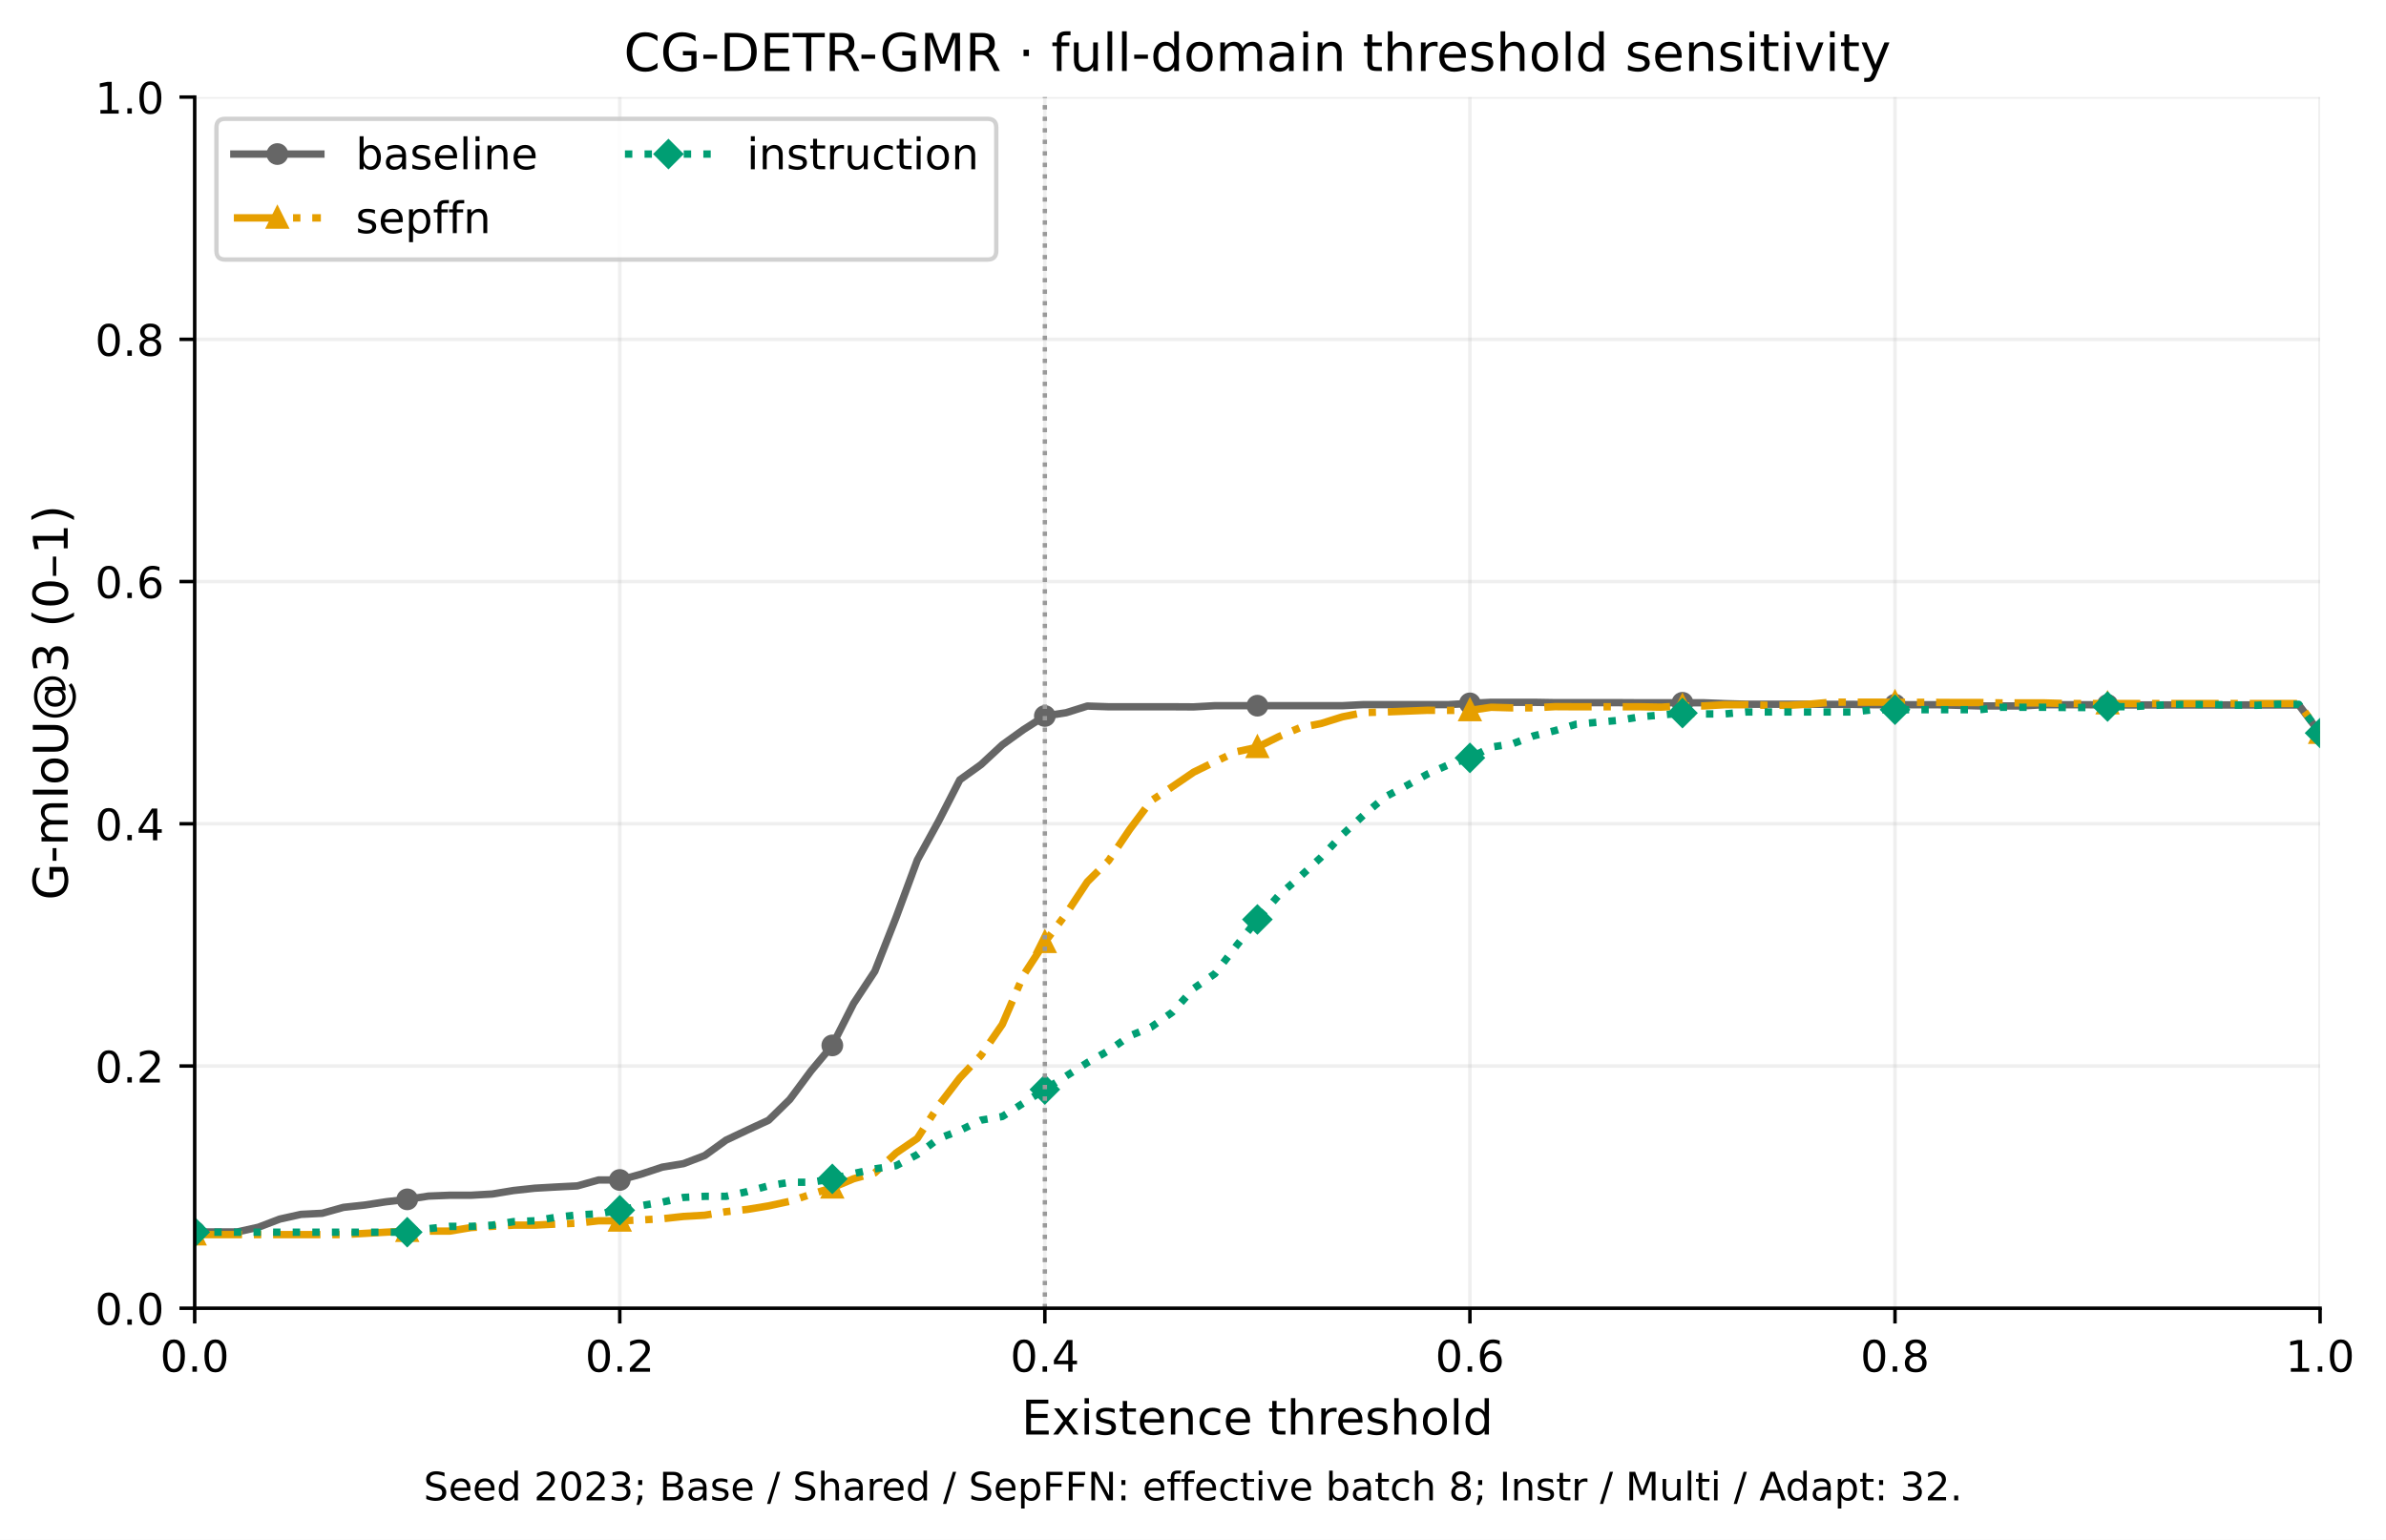
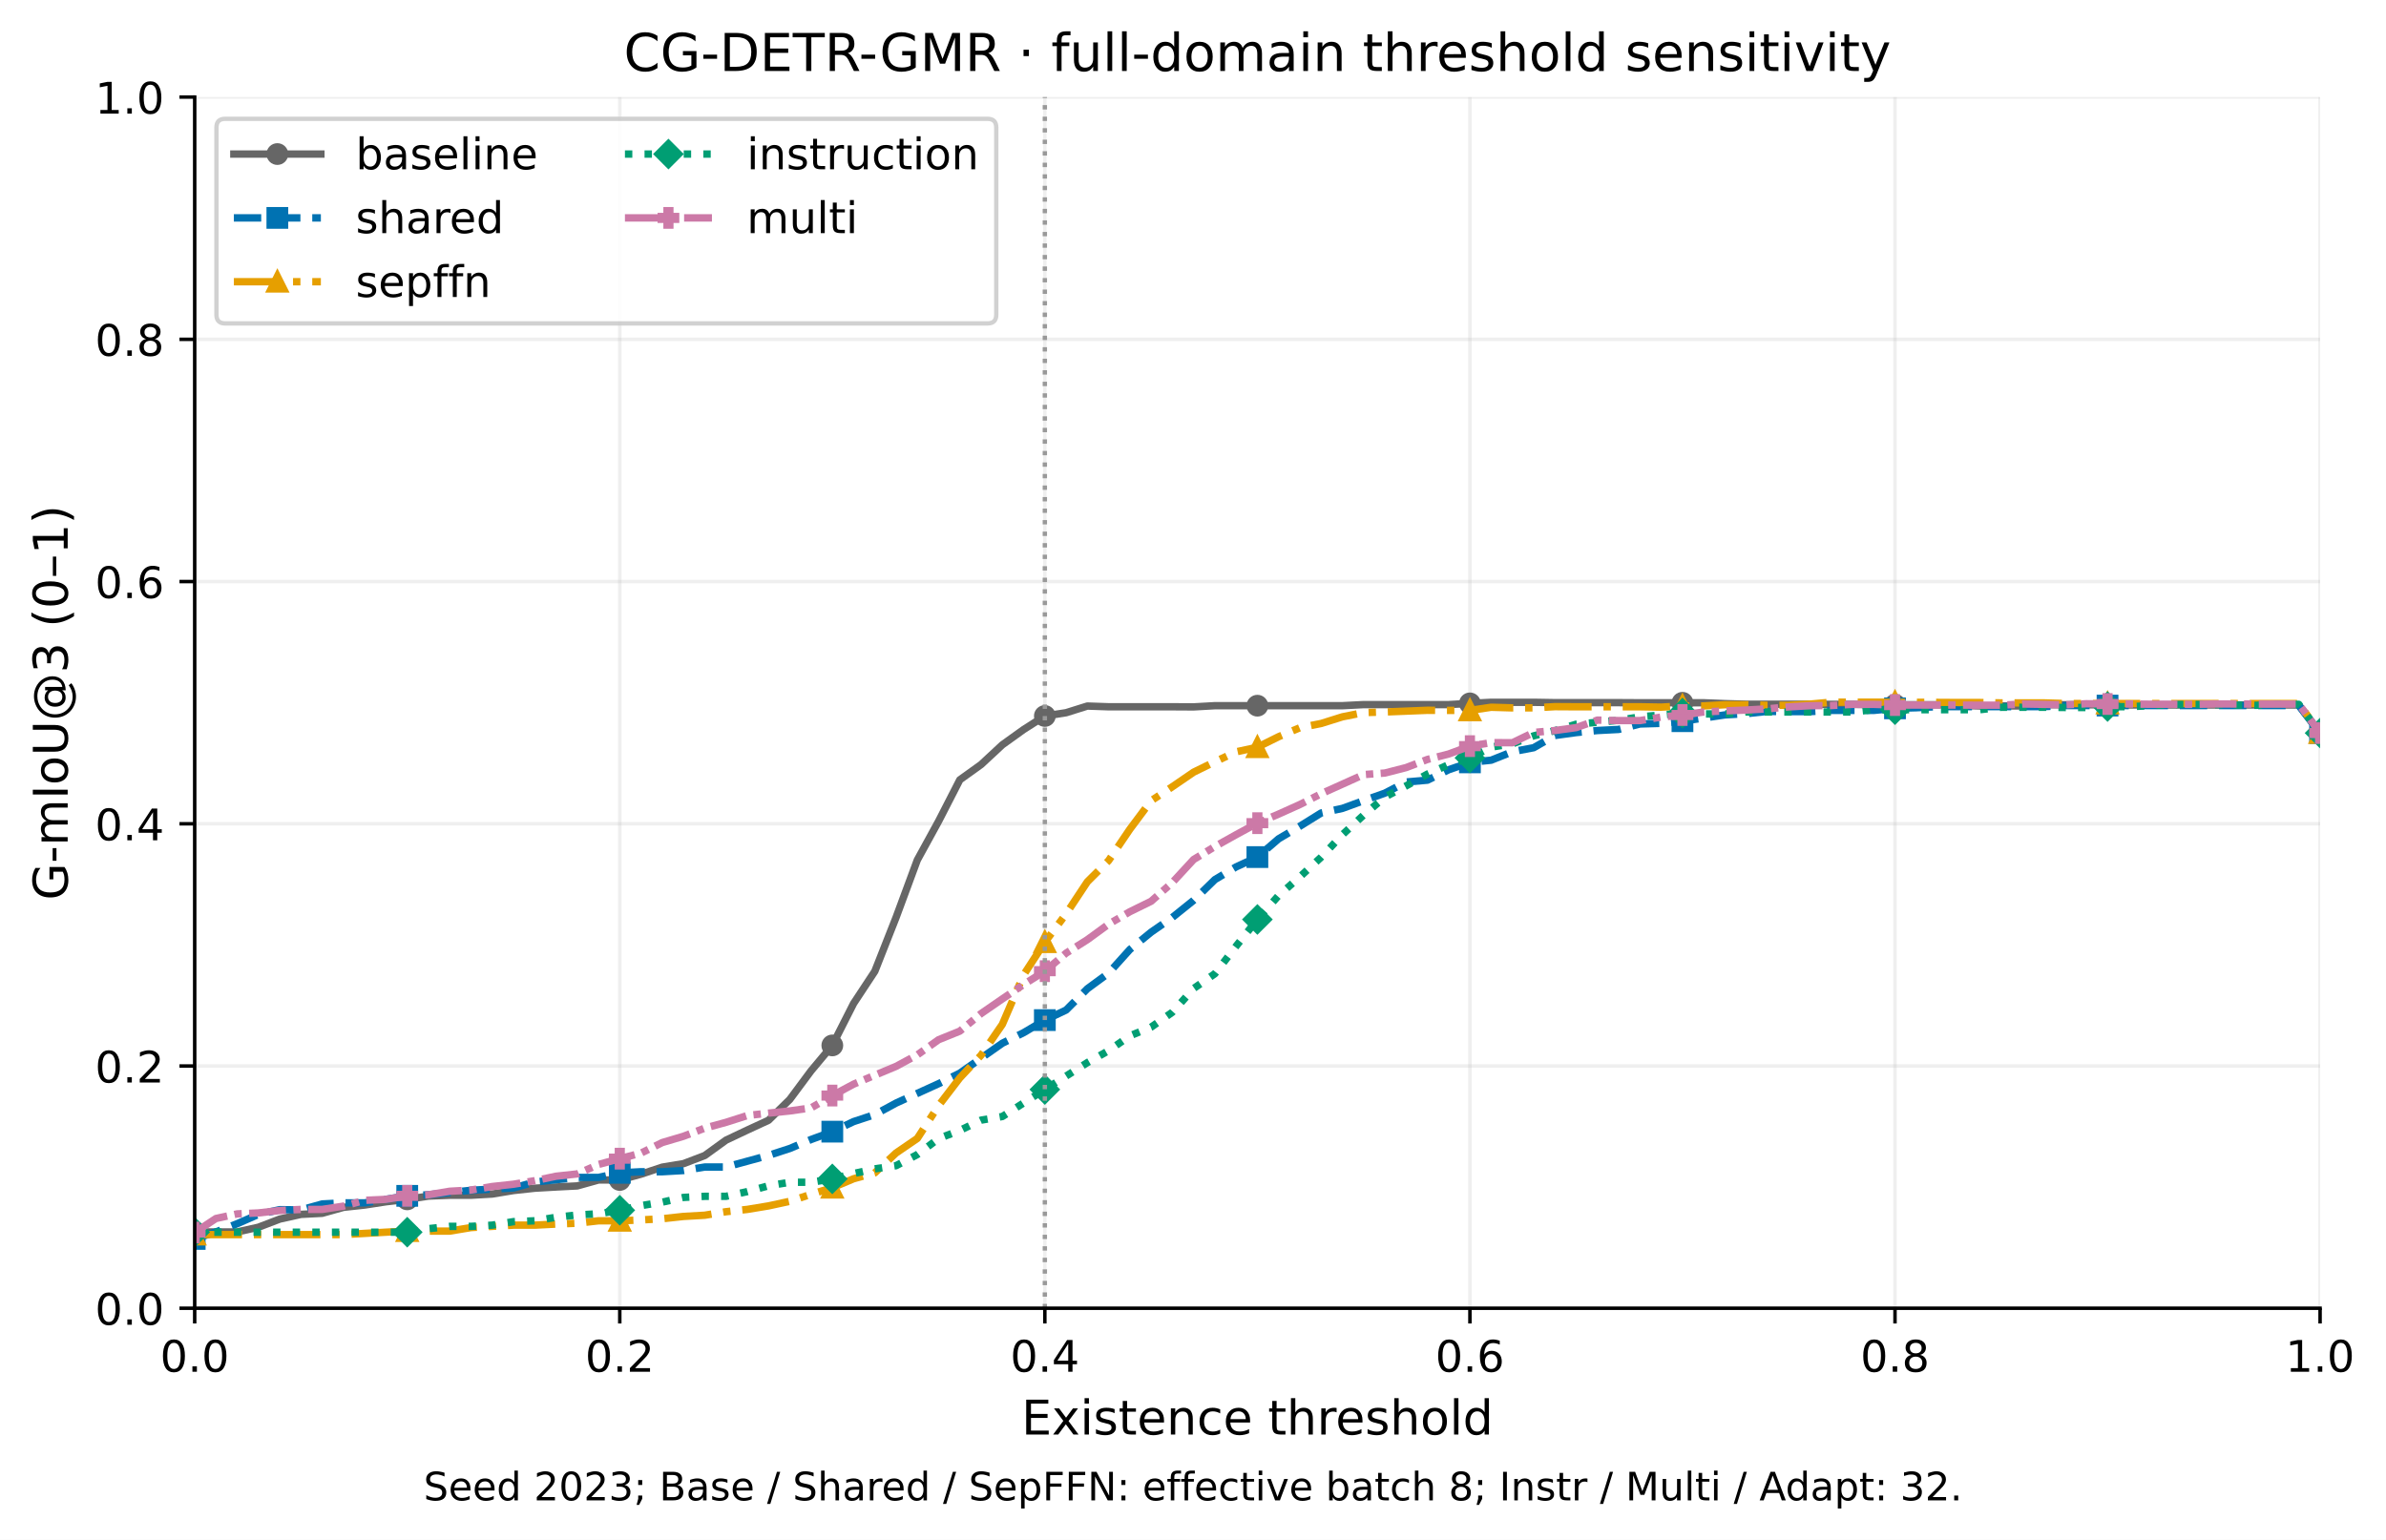
<svg xmlns="http://www.w3.org/2000/svg" xmlns:xlink="http://www.w3.org/1999/xlink" width="548.4pt" height="354pt" viewBox="0 0 548.4 354" version="1.1">
  <defs>
    <style type="text/css">*{stroke-linejoin: round; stroke-linecap: butt}</style>
  </defs>
  <g id="figure_1">
    <g id="patch_1">
      <path d="M 0 354 L 548.4 354 L 548.4 0 L 0 0 z " style="fill: #ffffff" />
    </g>
    <g id="axes_1">
      <g id="patch_2">
        <path d="M 44.749 300.765 L 533.248 300.765 L 533.248 22.318 L 44.749 22.318 z " style="fill: #ffffff" />
      </g>
      <g id="matplotlib.axis_1">
        <g id="xtick_1">
          <g id="line2d_1">
            <path d="M 44.749 300.765 L 44.749 22.318 " clip-path="url(#pd54b9352d1)" style="fill: none; stroke: #b0b0b0; stroke-opacity: 0.2; stroke-width: 0.8; stroke-linecap: square" />
          </g>
          <g id="line2d_2">
            <defs>
              <path id="m0614de2add" d="M 0 0 L 0 3.5 " style="stroke: #000000; stroke-width: 0.8" />
            </defs>
            <g>
              <use xlink:href="#m0614de2add" x="44.749" y="300.765" style="stroke: #000000; stroke-width: 0.8" />
            </g>
          </g>
          <g id="text_1">
            <text style="font-size: 10px; font-family: 'DejaVu Sans'; text-anchor: middle" x="44.749" y="315.363" transform="rotate(-0 44.74906 315.3631)">0.0</text>
          </g>
        </g>
        <g id="xtick_2">
          <g id="line2d_3">
            <path d="M 142.449 300.765 L 142.449 22.318 " clip-path="url(#pd54b9352d1)" style="fill: none; stroke: #b0b0b0; stroke-opacity: 0.2; stroke-width: 0.8; stroke-linecap: square" />
          </g>
          <g id="line2d_4">
            <g>
              <use xlink:href="#m0614de2add" x="142.449" y="300.765" style="stroke: #000000; stroke-width: 0.8" />
            </g>
          </g>
          <g id="text_2">
            <text style="font-size: 10px; font-family: 'DejaVu Sans'; text-anchor: middle" x="142.449" y="315.363" transform="rotate(-0 142.4488 315.3631)">0.2</text>
          </g>
        </g>
        <g id="xtick_3">
          <g id="line2d_5">
            <path d="M 240.149 300.765 L 240.149 22.318 " clip-path="url(#pd54b9352d1)" style="fill: none; stroke: #b0b0b0; stroke-opacity: 0.2; stroke-width: 0.8; stroke-linecap: square" />
          </g>
          <g id="line2d_6">
            <g>
              <use xlink:href="#m0614de2add" x="240.149" y="300.765" style="stroke: #000000; stroke-width: 0.8" />
            </g>
          </g>
          <g id="text_3">
            <text style="font-size: 10px; font-family: 'DejaVu Sans'; text-anchor: middle" x="240.149" y="315.363" transform="rotate(-0 240.1486 315.3631)">0.4</text>
          </g>
        </g>
        <g id="xtick_4">
          <g id="line2d_7">
            <path d="M 337.848 300.765 L 337.848 22.318 " clip-path="url(#pd54b9352d1)" style="fill: none; stroke: #b0b0b0; stroke-opacity: 0.2; stroke-width: 0.8; stroke-linecap: square" />
          </g>
          <g id="line2d_8">
            <g>
              <use xlink:href="#m0614de2add" x="337.848" y="300.765" style="stroke: #000000; stroke-width: 0.8" />
            </g>
          </g>
          <g id="text_4">
            <text style="font-size: 10px; font-family: 'DejaVu Sans'; text-anchor: middle" x="337.848" y="315.363" transform="rotate(-0 337.8484 315.3631)">0.6</text>
          </g>
        </g>
        <g id="xtick_5">
          <g id="line2d_9">
            <path d="M 435.548 300.765 L 435.548 22.318 " clip-path="url(#pd54b9352d1)" style="fill: none; stroke: #b0b0b0; stroke-opacity: 0.2; stroke-width: 0.8; stroke-linecap: square" />
          </g>
          <g id="line2d_10">
            <g>
              <use xlink:href="#m0614de2add" x="435.548" y="300.765" style="stroke: #000000; stroke-width: 0.8" />
            </g>
          </g>
          <g id="text_5">
            <text style="font-size: 10px; font-family: 'DejaVu Sans'; text-anchor: middle" x="435.548" y="315.363" transform="rotate(-0 435.5482 315.3631)">0.8</text>
          </g>
        </g>
        <g id="xtick_6">
          <g id="line2d_11">
            <path d="M 533.248 300.765 L 533.248 22.318 " clip-path="url(#pd54b9352d1)" style="fill: none; stroke: #b0b0b0; stroke-opacity: 0.2; stroke-width: 0.8; stroke-linecap: square" />
          </g>
          <g id="line2d_12">
            <g>
              <use xlink:href="#m0614de2add" x="533.248" y="300.765" style="stroke: #000000; stroke-width: 0.8" />
            </g>
          </g>
          <g id="text_6">
            <text style="font-size: 10px; font-family: 'DejaVu Sans'; text-anchor: middle" x="533.248" y="315.363" transform="rotate(-0 533.248 315.3631)">1.0</text>
          </g>
        </g>
        <g id="text_7">
          <text style="font-size: 11px; font-family: 'DejaVu Sans'; text-anchor: middle" x="288.999" y="329.801" transform="rotate(-0 288.9985 329.8011)">Existence threshold</text>
        </g>
      </g>
      <g id="matplotlib.axis_2">
        <g id="ytick_1">
          <g id="line2d_13">
            <path d="M 44.749 300.765 L 533.248 300.765 " clip-path="url(#pd54b9352d1)" style="fill: none; stroke: #b0b0b0; stroke-opacity: 0.2; stroke-width: 0.8; stroke-linecap: square" />
          </g>
          <g id="line2d_14">
            <defs>
              <path id="mfae315e37e" d="M 0 0 L -3.5 0 " style="stroke: #000000; stroke-width: 0.8" />
            </defs>
            <g>
              <use xlink:href="#mfae315e37e" x="44.749" y="300.765" style="stroke: #000000; stroke-width: 0.8" />
            </g>
          </g>
          <g id="text_8">
            <text style="font-size: 10px; font-family: 'DejaVu Sans'; text-anchor: end" x="37.749" y="304.564" transform="rotate(-0 37.74906 304.5639)">0.0</text>
          </g>
        </g>
        <g id="ytick_2">
          <g id="line2d_15">
            <path d="M 44.749 245.075 L 533.248 245.075 " clip-path="url(#pd54b9352d1)" style="fill: none; stroke: #b0b0b0; stroke-opacity: 0.2; stroke-width: 0.8; stroke-linecap: square" />
          </g>
          <g id="line2d_16">
            <g>
              <use xlink:href="#mfae315e37e" x="44.749" y="245.075" style="stroke: #000000; stroke-width: 0.8" />
            </g>
          </g>
          <g id="text_9">
            <text style="font-size: 10px; font-family: 'DejaVu Sans'; text-anchor: end" x="37.749" y="248.875" transform="rotate(-0 37.74906 248.8746)">0.2</text>
          </g>
        </g>
        <g id="ytick_3">
          <g id="line2d_17">
            <path d="M 44.749 189.386 L 533.248 189.386 " clip-path="url(#pd54b9352d1)" style="fill: none; stroke: #b0b0b0; stroke-opacity: 0.2; stroke-width: 0.8; stroke-linecap: square" />
          </g>
          <g id="line2d_18">
            <g>
              <use xlink:href="#mfae315e37e" x="44.749" y="189.386" style="stroke: #000000; stroke-width: 0.8" />
            </g>
          </g>
          <g id="text_10">
            <text style="font-size: 10px; font-family: 'DejaVu Sans'; text-anchor: end" x="37.749" y="193.185" transform="rotate(-0 37.74906 193.1853)">0.4</text>
          </g>
        </g>
        <g id="ytick_4">
          <g id="line2d_19">
            <path d="M 44.749 133.697 L 533.248 133.697 " clip-path="url(#pd54b9352d1)" style="fill: none; stroke: #b0b0b0; stroke-opacity: 0.2; stroke-width: 0.8; stroke-linecap: square" />
          </g>
          <g id="line2d_20">
            <g>
              <use xlink:href="#mfae315e37e" x="44.749" y="133.697" style="stroke: #000000; stroke-width: 0.8" />
            </g>
          </g>
          <g id="text_11">
            <text style="font-size: 10px; font-family: 'DejaVu Sans'; text-anchor: end" x="37.749" y="137.496" transform="rotate(-0 37.74906 137.496)">0.6</text>
          </g>
        </g>
        <g id="ytick_5">
          <g id="line2d_21">
            <path d="M 44.749 78.007 L 533.248 78.007 " clip-path="url(#pd54b9352d1)" style="fill: none; stroke: #b0b0b0; stroke-opacity: 0.2; stroke-width: 0.8; stroke-linecap: square" />
          </g>
          <g id="line2d_22">
            <g>
              <use xlink:href="#mfae315e37e" x="44.749" y="78.007" style="stroke: #000000; stroke-width: 0.8" />
            </g>
          </g>
          <g id="text_12">
            <text style="font-size: 10px; font-family: 'DejaVu Sans'; text-anchor: end" x="37.749" y="81.807" transform="rotate(-0 37.74906 81.80665)">0.8</text>
          </g>
        </g>
        <g id="ytick_6">
          <g id="line2d_23">
            <path d="M 44.749 22.318 L 533.248 22.318 " clip-path="url(#pd54b9352d1)" style="fill: none; stroke: #b0b0b0; stroke-opacity: 0.2; stroke-width: 0.8; stroke-linecap: square" />
          </g>
          <g id="line2d_24">
            <g>
              <use xlink:href="#mfae315e37e" x="44.749" y="22.318" style="stroke: #000000; stroke-width: 0.8" />
            </g>
          </g>
          <g id="text_13">
            <text style="font-size: 10px; font-family: 'DejaVu Sans'; text-anchor: end" x="37.749" y="26.117" transform="rotate(-0 37.74906 26.11734)">1.0</text>
          </g>
        </g>
        <g id="text_14">
          <text style="font-size: 11px; font-family: 'DejaVu Sans'; text-anchor: middle" x="15.558" y="161.541" transform="rotate(-90 15.55828 161.5414)">G-mIoU@3 (0–1)</text>
        </g>
      </g>
      <g id="line2d_25">
        <path d="M 44.749 283.223 L 49.634 283.223 L 54.519 283.223 L 59.404 282.137 L 64.289 280.271 L 69.174 279.185 L 74.059 278.934 L 78.944 277.57 L 83.829 277.041 L 88.714 276.289 L 93.599 275.732 L 98.484 274.981 L 103.369 274.786 L 108.254 274.786 L 113.139 274.507 L 118.024 273.7 L 122.909 273.171 L 127.794 272.892 L 132.679 272.642 L 137.564 271.277 L 142.449 271.277 L 147.334 269.941 L 152.219 268.326 L 157.104 267.518 L 161.989 265.653 L 166.874 262.116 L 171.759 259.805 L 176.644 257.55 L 181.529 252.76 L 186.414 246.189 L 191.299 240.342 L 196.184 230.708 L 201.069 223.301 L 205.954 210.91 L 210.839 197.712 L 215.724 188.801 L 220.609 179.278 L 225.494 175.77 L 230.379 171.231 L 235.264 167.723 L 240.149 164.604 L 245.034 163.853 L 249.919 162.321 L 254.804 162.488 L 259.689 162.488 L 264.574 162.488 L 269.459 162.488 L 274.344 162.516 L 279.229 162.238 L 284.114 162.238 L 288.999 162.238 L 293.883 162.238 L 298.768 162.238 L 303.653 162.238 L 308.538 162.238 L 313.423 161.987 L 318.308 161.987 L 323.193 161.987 L 328.078 161.987 L 332.963 161.987 L 337.848 161.708 L 342.733 161.458 L 347.618 161.458 L 352.503 161.458 L 357.388 161.541 L 362.273 161.541 L 367.158 161.541 L 372.043 161.541 L 376.928 161.569 L 381.813 161.569 L 386.698 161.569 L 391.583 161.569 L 396.468 161.764 L 401.353 161.903 L 406.238 161.903 L 411.123 161.903 L 416.008 161.903 L 420.893 161.931 L 425.778 161.931 L 430.663 162.015 L 435.548 162.015 L 440.433 162.015 L 445.318 162.015 L 450.203 162.154 L 455.088 162.293 L 459.973 162.293 L 464.858 162.293 L 469.743 162.015 L 474.628 162.015 L 479.513 162.015 L 484.398 162.07 L 489.283 162.07 L 494.168 162.07 L 499.053 162.07 L 503.938 162.07 L 508.823 162.07 L 513.708 162.07 L 518.593 162.07 L 523.478 162.07 L 528.363 162.07 L 533.248 168.53 " clip-path="url(#pd54b9352d1)" style="fill: none; stroke: #666666; stroke-width: 1.7; stroke-linecap: square" />
        <defs>
          <path id="m8839250a7b" d="M 0 2 C 0.53 2 1.039 1.789 1.414 1.414 C 1.789 1.039 2 0.53 2 0 C 2 -0.53 1.789 -1.039 1.414 -1.414 C 1.039 -1.789 0.53 -2 0 -2 C -0.53 -2 -1.039 -1.789 -1.414 -1.414 C -1.789 -1.039 -2 -0.53 -2 0 C -2 0.53 -1.789 1.039 -1.414 1.414 C -1.039 1.789 -0.53 2 0 2 z " style="stroke: #666666" />
        </defs>
        <g clip-path="url(#pd54b9352d1)">
          <use xlink:href="#m8839250a7b" x="44.749" y="283.223" style="fill: #666666; stroke: #666666" />
          <use xlink:href="#m8839250a7b" x="93.599" y="275.732" style="fill: #666666; stroke: #666666" />
          <use xlink:href="#m8839250a7b" x="142.449" y="271.277" style="fill: #666666; stroke: #666666" />
          <use xlink:href="#m8839250a7b" x="191.299" y="240.342" style="fill: #666666; stroke: #666666" />
          <use xlink:href="#m8839250a7b" x="240.149" y="164.604" style="fill: #666666; stroke: #666666" />
          <use xlink:href="#m8839250a7b" x="288.999" y="162.238" style="fill: #666666; stroke: #666666" />
          <use xlink:href="#m8839250a7b" x="337.848" y="161.708" style="fill: #666666; stroke: #666666" />
          <use xlink:href="#m8839250a7b" x="386.698" y="161.569" style="fill: #666666; stroke: #666666" />
          <use xlink:href="#m8839250a7b" x="435.548" y="162.015" style="fill: #666666; stroke: #666666" />
          <use xlink:href="#m8839250a7b" x="484.398" y="162.07" style="fill: #666666; stroke: #666666" />
          <use xlink:href="#m8839250a7b" x="533.248" y="168.53" style="fill: #666666; stroke: #666666" />
        </g>
      </g>
      <g id="line2d_26">
+         <path d="M 44.749 284.838 L 49.634 283.223 L 54.519 281.329 L 59.404 279.185 L 64.289 278.099 L 69.174 278.155 L 74.059 276.79 L 78.944 276.54 L 83.829 276.54 L 88.714 275.732 L 93.599 274.925 L 98.484 274.674 L 103.369 274.173 L 108.254 273.644 L 113.139 273.366 L 118.024 273.115 L 122.909 271.751 L 127.794 271.221 L 132.679 270.692 L 137.564 270.692 L 142.449 269.634 L 147.334 269.384 L 152.219 269.384 L 157.104 269.105 L 161.989 268.298 L 166.874 268.298 L 171.759 266.961 L 176.644 265.625 L 181.529 264.038 L 186.414 261.977 L 191.299 260.167 L 196.184 257.856 L 201.069 256.241 L 205.954 253.596 L 210.839 251.368 L 215.724 249.141 L 220.609 246.718 L 225.494 243.265 L 230.379 239.841 L 235.264 237.418 L 240.149 234.522 L 245.034 232.211 L 249.919 227.31 L 254.804 223.719 L 259.689 218.289 L 264.574 214.307 L 269.459 210.91 L 274.344 206.984 L 279.229 202.222 L 284.114 199.299 L 288.999 197.043 L 293.883 192.839 L 298.768 189.943 L 303.653 186.908 L 308.538 185.85 L 313.423 184.068 L 318.308 182.341 L 323.193 179.78 L 328.078 179.362 L 332.963 176.967 L 337.848 175.269 L 342.733 174.768 L 347.618 172.818 L 352.503 171.9 L 357.388 169.087 L 362.273 168.419 L 367.158 167.946 L 372.043 167.695 L 376.928 166.442 L 381.813 166.303 L 386.698 165.802 L 391.583 165.078 L 396.468 164.354 L 401.353 164.075 L 406.238 163.546 L 411.123 163.602 L 416.008 163.602 L 420.893 163.323 L 425.778 163.323 L 430.663 163.323 L 435.548 162.85 L 440.433 162.711 L 445.318 162.46 L 450.203 162.46 L 455.088 162.46 L 459.973 162.46 L 464.858 162.46 L 469.743 162.46 L 474.628 162.21 L 479.513 162.21 L 484.398 162.21 L 489.283 162.21 L 494.168 162.21 L 499.053 162.21 L 503.938 162.21 L 508.823 162.21 L 513.708 162.21 L 518.593 162.21 L 523.478 162.21 L 528.363 162.21 L 533.248 168.53 " clip-path="url(#pd54b9352d1)" style="fill: none; stroke-dasharray: 6.29,2.72; stroke-dashoffset: 0; stroke: #0072b2; stroke-width: 1.7" />
+         <defs>
+           <path id="m767ff41384" d="M -2 2 L 2 2 L 2 -2 L -2 -2 z " style="stroke: #0072b2; stroke-linejoin: miter" />
+         </defs>
+         <g clip-path="url(#pd54b9352d1)">
+           <use xlink:href="#m767ff41384" x="44.749" y="284.838" style="fill: #0072b2; stroke: #0072b2; stroke-linejoin: miter" />
+           <use xlink:href="#m767ff41384" x="93.599" y="274.925" style="fill: #0072b2; stroke: #0072b2; stroke-linejoin: miter" />
+           <use xlink:href="#m767ff41384" x="142.449" y="269.634" style="fill: #0072b2; stroke: #0072b2; stroke-linejoin: miter" />
+           <use xlink:href="#m767ff41384" x="191.299" y="260.167" style="fill: #0072b2; stroke: #0072b2; stroke-linejoin: miter" />
+           <use xlink:href="#m767ff41384" x="240.149" y="234.522" style="fill: #0072b2; stroke: #0072b2; stroke-linejoin: miter" />
+           <use xlink:href="#m767ff41384" x="288.999" y="197.043" style="fill: #0072b2; stroke: #0072b2; stroke-linejoin: miter" />
+           <use xlink:href="#m767ff41384" x="337.848" y="175.269" style="fill: #0072b2; stroke: #0072b2; stroke-linejoin: miter" />
+           <use xlink:href="#m767ff41384" x="386.698" y="165.802" style="fill: #0072b2; stroke: #0072b2; stroke-linejoin: miter" />
+           <use xlink:href="#m767ff41384" x="435.548" y="162.85" style="fill: #0072b2; stroke: #0072b2; stroke-linejoin: miter" />
+           <use xlink:href="#m767ff41384" x="484.398" y="162.21" style="fill: #0072b2; stroke: #0072b2; stroke-linejoin: miter" />
+           <use xlink:href="#m767ff41384" x="533.248" y="168.53" style="fill: #0072b2; stroke: #0072b2; stroke-linejoin: miter" />
+         </g>
+       </g>
+       <g id="line2d_27">
        <path d="M 44.749 283.835 L 49.634 283.835 L 54.519 283.835 L 59.404 283.835 L 64.289 283.835 L 69.174 283.835 L 74.059 283.835 L 78.944 283.835 L 83.829 283.557 L 88.714 283.278 L 93.599 283.028 L 98.484 283.028 L 103.369 283.028 L 108.254 282.22 L 113.139 281.942 L 118.024 281.663 L 122.909 281.663 L 127.794 281.413 L 132.679 281.218 L 137.564 280.661 L 142.449 280.661 L 147.334 280.466 L 152.219 280.187 L 157.104 279.658 L 161.989 279.38 L 166.874 278.572 L 171.759 278.043 L 176.644 277.236 L 181.529 276.178 L 186.414 274.563 L 191.299 273.059 L 196.184 270.999 L 201.069 269.634 L 205.954 265.068 L 210.839 261.726 L 215.724 254.181 L 220.609 247.804 L 225.494 242.597 L 230.379 235.497 L 235.264 224.136 L 240.149 216.618 L 245.034 210.102 L 249.919 202.724 L 254.804 197.851 L 259.689 190.639 L 264.574 184.096 L 269.459 180.866 L 274.344 177.524 L 279.229 175.13 L 284.114 172.846 L 288.999 171.788 L 293.883 169.366 L 298.768 167.305 L 303.653 166.331 L 308.538 164.799 L 313.423 163.825 L 318.308 163.685 L 323.193 163.491 L 328.078 163.296 L 332.963 163.323 L 337.848 163.323 L 342.733 162.599 L 347.618 162.739 L 352.503 162.739 L 357.388 162.46 L 362.273 162.488 L 367.158 162.488 L 372.043 162.488 L 376.928 162.488 L 381.813 162.572 L 386.698 162.293 L 391.583 162.293 L 396.468 162.015 L 401.353 162.015 L 406.238 162.154 L 411.123 162.154 L 416.008 161.876 L 420.893 161.43 L 425.778 161.43 L 430.663 161.43 L 435.548 161.458 L 440.433 161.458 L 445.318 161.486 L 450.203 161.514 L 455.088 161.514 L 459.973 161.597 L 464.858 161.597 L 469.743 161.597 L 474.628 161.736 L 479.513 161.736 L 484.398 161.736 L 489.283 161.736 L 494.168 161.736 L 499.053 161.736 L 503.938 161.736 L 508.823 161.736 L 513.708 161.736 L 518.593 161.736 L 523.478 161.736 L 528.363 161.736 L 533.248 168.53 " clip-path="url(#pd54b9352d1)" style="fill: none; stroke-dasharray: 10.88,2.72,1.7,2.72; stroke-dashoffset: 0; stroke: #e69f00; stroke-width: 1.7" />
        <defs>
          <path id="ma1760e2e3f" d="M 0 -2 L -2 2 L 2 2 z " style="stroke: #e69f00; stroke-linejoin: miter" />
        </defs>
        <g clip-path="url(#pd54b9352d1)">
          <use xlink:href="#ma1760e2e3f" x="44.749" y="283.835" style="fill: #e69f00; stroke: #e69f00; stroke-linejoin: miter" />
          <use xlink:href="#ma1760e2e3f" x="93.599" y="283.028" style="fill: #e69f00; stroke: #e69f00; stroke-linejoin: miter" />
          <use xlink:href="#ma1760e2e3f" x="142.449" y="280.661" style="fill: #e69f00; stroke: #e69f00; stroke-linejoin: miter" />
          <use xlink:href="#ma1760e2e3f" x="191.299" y="273.059" style="fill: #e69f00; stroke: #e69f00; stroke-linejoin: miter" />
          <use xlink:href="#ma1760e2e3f" x="240.149" y="216.618" style="fill: #e69f00; stroke: #e69f00; stroke-linejoin: miter" />
          <use xlink:href="#ma1760e2e3f" x="288.999" y="171.788" style="fill: #e69f00; stroke: #e69f00; stroke-linejoin: miter" />
          <use xlink:href="#ma1760e2e3f" x="337.848" y="163.323" style="fill: #e69f00; stroke: #e69f00; stroke-linejoin: miter" />
          <use xlink:href="#ma1760e2e3f" x="386.698" y="162.293" style="fill: #e69f00; stroke: #e69f00; stroke-linejoin: miter" />
          <use xlink:href="#ma1760e2e3f" x="435.548" y="161.458" style="fill: #e69f00; stroke: #e69f00; stroke-linejoin: miter" />
          <use xlink:href="#ma1760e2e3f" x="484.398" y="161.736" style="fill: #e69f00; stroke: #e69f00; stroke-linejoin: miter" />
          <use xlink:href="#ma1760e2e3f" x="533.248" y="168.53" style="fill: #e69f00; stroke: #e69f00; stroke-linejoin: miter" />
        </g>
      </g>
-       <g id="line2d_27">
+       <g id="line2d_28">
        <path d="M 44.749 283.278 L 49.634 283.278 L 54.519 283.278 L 59.404 283.278 L 64.289 283.278 L 69.174 283.278 L 74.059 283.278 L 78.944 283.278 L 83.829 283.278 L 88.714 283.278 L 93.599 283.278 L 98.484 282.471 L 103.369 281.942 L 108.254 281.942 L 113.139 281.663 L 118.024 280.856 L 122.909 280.661 L 127.794 279.853 L 132.679 279.324 L 137.564 279.046 L 142.449 278.238 L 147.334 277.18 L 152.219 276.373 L 157.104 275.287 L 161.989 275.036 L 166.874 275.036 L 171.759 273.95 L 176.644 272.614 L 181.529 271.806 L 186.414 271.806 L 191.299 271.027 L 196.184 269.801 L 201.069 268.715 L 205.954 267.992 L 210.839 265.43 L 215.724 261.754 L 220.609 259.889 L 225.494 257.522 L 230.379 256.687 L 235.264 253.568 L 240.149 250.477 L 245.034 247.386 L 249.919 244.296 L 254.804 241.539 L 259.689 238.142 L 264.574 236.137 L 269.459 232.712 L 274.344 227.255 L 279.229 223.858 L 284.114 217.509 L 288.999 211.383 L 293.883 205.87 L 298.768 201.582 L 303.653 197.071 L 308.538 191.892 L 313.423 187.381 L 318.308 183.232 L 323.193 180.671 L 328.078 177.97 L 332.963 175.798 L 337.848 174.239 L 342.733 171.76 L 347.618 171.009 L 352.503 169.171 L 357.388 167.974 L 362.273 166.498 L 367.158 166.052 L 372.043 165.607 L 376.928 164.799 L 381.813 164.382 L 386.698 163.936 L 391.583 164.131 L 396.468 164.131 L 401.353 163.685 L 406.238 163.685 L 411.123 163.685 L 416.008 163.685 L 420.893 163.685 L 425.778 163.685 L 430.663 163.156 L 435.548 163.156 L 440.433 163.156 L 445.318 163.156 L 450.203 163.156 L 455.088 163.156 L 459.973 162.599 L 464.858 162.599 L 469.743 162.599 L 474.628 162.655 L 479.513 162.655 L 484.398 162.432 L 489.283 162.488 L 494.168 162.238 L 499.053 161.959 L 503.938 161.959 L 508.823 161.987 L 513.708 162.098 L 518.593 162.154 L 523.478 161.903 L 528.363 161.931 L 533.248 168.53 " clip-path="url(#pd54b9352d1)" style="fill: none; stroke-dasharray: 1.7,2.805; stroke-dashoffset: 0; stroke: #009e73; stroke-width: 1.7" />
        <defs>
          <path id="mac2491a033" d="M -0 2.828 L 2.828 0 L 0 -2.828 L -2.828 -0 z " style="stroke: #009e73; stroke-linejoin: miter" />
        </defs>
        <g clip-path="url(#pd54b9352d1)">
          <use xlink:href="#mac2491a033" x="44.749" y="283.278" style="fill: #009e73; stroke: #009e73; stroke-linejoin: miter" />
          <use xlink:href="#mac2491a033" x="93.599" y="283.278" style="fill: #009e73; stroke: #009e73; stroke-linejoin: miter" />
          <use xlink:href="#mac2491a033" x="142.449" y="278.238" style="fill: #009e73; stroke: #009e73; stroke-linejoin: miter" />
          <use xlink:href="#mac2491a033" x="191.299" y="271.027" style="fill: #009e73; stroke: #009e73; stroke-linejoin: miter" />
          <use xlink:href="#mac2491a033" x="240.149" y="250.477" style="fill: #009e73; stroke: #009e73; stroke-linejoin: miter" />
          <use xlink:href="#mac2491a033" x="288.999" y="211.383" style="fill: #009e73; stroke: #009e73; stroke-linejoin: miter" />
          <use xlink:href="#mac2491a033" x="337.848" y="174.239" style="fill: #009e73; stroke: #009e73; stroke-linejoin: miter" />
          <use xlink:href="#mac2491a033" x="386.698" y="163.936" style="fill: #009e73; stroke: #009e73; stroke-linejoin: miter" />
          <use xlink:href="#mac2491a033" x="435.548" y="163.156" style="fill: #009e73; stroke: #009e73; stroke-linejoin: miter" />
          <use xlink:href="#mac2491a033" x="484.398" y="162.432" style="fill: #009e73; stroke: #009e73; stroke-linejoin: miter" />
          <use xlink:href="#mac2491a033" x="533.248" y="168.53" style="fill: #009e73; stroke: #009e73; stroke-linejoin: miter" />
        </g>
      </g>
-       <g id="line2d_28">
+       <g id="line2d_29">
+         <path d="M 44.749 283.362 L 49.634 280.132 L 54.519 279.074 L 59.404 278.851 L 64.289 278.294 L 69.174 278.043 L 74.059 278.043 L 78.944 277.292 L 83.829 275.955 L 88.714 275.732 L 93.599 274.925 L 98.484 274.674 L 103.369 273.867 L 108.254 273.588 L 113.139 272.781 L 118.024 272.252 L 122.909 271.444 L 127.794 270.414 L 132.679 269.885 L 137.564 267.713 L 142.449 266.377 L 147.334 265.096 L 152.219 262.673 L 157.104 261.225 L 161.989 259.36 L 166.874 258.023 L 171.759 256.464 L 176.644 255.907 L 181.529 255.406 L 186.414 254.71 L 191.299 251.869 L 196.184 249.252 L 201.069 247.192 L 205.954 245.159 L 210.839 242.514 L 215.724 239.033 L 220.609 237.056 L 225.494 233.019 L 230.379 229.649 L 235.264 226.336 L 240.149 223.273 L 245.034 219.124 L 249.919 216.033 L 254.804 212.469 L 259.689 209.601 L 264.574 207.207 L 269.459 202.891 L 274.344 197.6 L 279.229 194.621 L 284.114 191.892 L 288.999 189.247 L 293.883 187.158 L 298.768 184.959 L 303.653 182.481 L 308.538 180.281 L 313.423 178.081 L 318.308 177.719 L 323.193 176.466 L 328.078 174.601 L 332.963 173.348 L 337.848 171.538 L 342.733 170.73 L 347.618 170.758 L 352.503 168.391 L 357.388 167.946 L 362.273 167.277 L 367.158 165.551 L 372.043 165.662 L 376.928 165.662 L 381.813 164.855 L 386.698 164.382 L 391.583 163.685 L 396.468 163.435 L 401.353 163.24 L 406.238 162.961 L 411.123 162.516 L 416.008 162.238 L 420.893 162.21 L 425.778 161.931 L 430.663 161.931 L 435.548 162.098 L 440.433 162.098 L 445.318 162.098 L 450.203 162.098 L 455.088 162.126 L 459.973 162.126 L 464.858 161.848 L 469.743 161.931 L 474.628 162.043 L 479.513 161.792 L 484.398 161.848 L 489.283 161.848 L 494.168 161.903 L 499.053 161.903 L 503.938 161.931 L 508.823 161.848 L 513.708 161.848 L 518.593 161.876 L 523.478 161.876 L 528.363 161.876 L 533.248 168.53 " clip-path="url(#pd54b9352d1)" style="fill: none; stroke-dasharray: 8.5,1.7,1.7,1.7; stroke-dashoffset: 0; stroke: #cc79a7; stroke-width: 1.7" />
+         <defs>
+           <path id="ma5d2fd0ee7" d="M -0.667 2 L 0.667 2 L 0.667 0.667 L 2 0.667 L 2 -0.667 L 0.667 -0.667 L 0.667 -2 L -0.667 -2 L -0.667 -0.667 L -2 -0.667 L -2 0.667 L -0.667 0.667 z " style="stroke: #cc79a7; stroke-linejoin: miter" />
+         </defs>
+         <g clip-path="url(#pd54b9352d1)">
+           <use xlink:href="#ma5d2fd0ee7" x="44.749" y="283.362" style="fill: #cc79a7; stroke: #cc79a7; stroke-linejoin: miter" />
+           <use xlink:href="#ma5d2fd0ee7" x="93.599" y="274.925" style="fill: #cc79a7; stroke: #cc79a7; stroke-linejoin: miter" />
+           <use xlink:href="#ma5d2fd0ee7" x="142.449" y="266.377" style="fill: #cc79a7; stroke: #cc79a7; stroke-linejoin: miter" />
+           <use xlink:href="#ma5d2fd0ee7" x="191.299" y="251.869" style="fill: #cc79a7; stroke: #cc79a7; stroke-linejoin: miter" />
+           <use xlink:href="#ma5d2fd0ee7" x="240.149" y="223.273" style="fill: #cc79a7; stroke: #cc79a7; stroke-linejoin: miter" />
+           <use xlink:href="#ma5d2fd0ee7" x="288.999" y="189.247" style="fill: #cc79a7; stroke: #cc79a7; stroke-linejoin: miter" />
+           <use xlink:href="#ma5d2fd0ee7" x="337.848" y="171.538" style="fill: #cc79a7; stroke: #cc79a7; stroke-linejoin: miter" />
+           <use xlink:href="#ma5d2fd0ee7" x="386.698" y="164.382" style="fill: #cc79a7; stroke: #cc79a7; stroke-linejoin: miter" />
+           <use xlink:href="#ma5d2fd0ee7" x="435.548" y="162.098" style="fill: #cc79a7; stroke: #cc79a7; stroke-linejoin: miter" />
+           <use xlink:href="#ma5d2fd0ee7" x="484.398" y="161.848" style="fill: #cc79a7; stroke: #cc79a7; stroke-linejoin: miter" />
+           <use xlink:href="#ma5d2fd0ee7" x="533.248" y="168.53" style="fill: #cc79a7; stroke: #cc79a7; stroke-linejoin: miter" />
+         </g>
+       </g>
+       <g id="line2d_30">
        <path d="M 240.149 300.765 L 240.149 22.318 " clip-path="url(#pd54b9352d1)" style="fill: none; stroke-dasharray: 1,1.65; stroke-dashoffset: 0; stroke: #999999" />
      </g>
      <g id="patch_3">
        <path d="M 44.749 300.765 L 44.749 22.318 " style="fill: none; stroke: #000000; stroke-width: 0.8; stroke-linejoin: miter; stroke-linecap: square" />
      </g>
      <g id="patch_4">
        <path d="M 44.749 300.765 L 533.248 300.765 " style="fill: none; stroke: #000000; stroke-width: 0.8; stroke-linejoin: miter; stroke-linecap: square" />
      </g>
      <g id="text_15">
        <text style="font-size: 12px; font-family: 'DejaVu Sans'; text-anchor: middle" x="288.999" y="16.318" transform="rotate(-0 288.9985 16.31812)">CG-DETR-GMR · full-domain threshold sensitivity</text>
      </g>
      <g id="legend_1">
        <g id="patch_5">
-           <path d="M 51.749 59.674 L 226.982 59.674 Q 228.982 59.674 228.982 57.674 L 228.982 29.318 Q 228.982 27.318 226.982 27.318 L 51.749 27.318 Q 49.749 27.318 49.749 29.318 L 49.749 57.674 Q 49.749 59.674 51.749 59.674 z " style="fill: #ffffff; opacity: 0.9; stroke: #cccccc; stroke-linejoin: miter" />
-         </g>
-         <g id="line2d_29">
+           <path d="M 51.749 74.353 L 226.982 74.353 Q 228.982 74.353 228.982 72.353 L 228.982 29.318 Q 228.982 27.318 226.982 27.318 L 51.749 27.318 Q 49.749 27.318 49.749 29.318 L 49.749 72.353 Q 49.749 74.353 51.749 74.353 z " style="fill: #ffffff; opacity: 0.9; stroke: #cccccc; stroke-linejoin: miter" />
+         </g>
+         <g id="line2d_31">
          <path d="M 53.749 35.417 L 63.749 35.417 L 73.749 35.417 " style="fill: none; stroke: #666666; stroke-width: 1.7; stroke-linecap: square" />
          <g>
            <use xlink:href="#m8839250a7b" x="63.749" y="35.417" style="fill: #666666; stroke: #666666" />
          </g>
        </g>
        <g id="text_16">
          <text style="font-size: 10px; font-family: 'DejaVu Sans'; text-anchor: start" x="81.749" y="38.917" transform="rotate(-0 81.74906 38.91656)">baseline</text>
        </g>
-         <g id="line2d_30">
-           <path d="M 53.749 50.095 L 63.749 50.095 L 73.749 50.095 " style="fill: none; stroke-dasharray: 10.88,2.72,1.7,2.72; stroke-dashoffset: 0; stroke: #e69f00; stroke-width: 1.7" />
-           <g>
-             <use xlink:href="#ma1760e2e3f" x="63.749" y="50.095" style="fill: #e69f00; stroke: #e69f00; stroke-linejoin: miter" />
+         <g id="line2d_32">
+           <path d="M 53.749 50.095 L 63.749 50.095 L 73.749 50.095 " style="fill: none; stroke-dasharray: 6.29,2.72; stroke-dashoffset: 0; stroke: #0072b2; stroke-width: 1.7" />
+           <g>
+             <use xlink:href="#m767ff41384" x="63.749" y="50.095" style="fill: #0072b2; stroke: #0072b2; stroke-linejoin: miter" />
          </g>
        </g>
        <g id="text_17">
-           <text style="font-size: 10px; font-family: 'DejaVu Sans'; text-anchor: start" x="81.749" y="53.595" transform="rotate(-0 81.74906 53.59469)">sepffn</text>
-         </g>
-         <g id="line2d_31">
+           <text style="font-size: 10px; font-family: 'DejaVu Sans'; text-anchor: start" x="81.749" y="53.595" transform="rotate(-0 81.74906 53.59469)">shared</text>
+         </g>
+         <g id="line2d_33">
+           <path d="M 53.749 64.773 L 63.749 64.773 L 73.749 64.773 " style="fill: none; stroke-dasharray: 10.88,2.72,1.7,2.72; stroke-dashoffset: 0; stroke: #e69f00; stroke-width: 1.7" />
+           <g>
+             <use xlink:href="#ma1760e2e3f" x="63.749" y="64.773" style="fill: #e69f00; stroke: #e69f00; stroke-linejoin: miter" />
+           </g>
+         </g>
+         <g id="text_18">
+           <text style="font-size: 10px; font-family: 'DejaVu Sans'; text-anchor: start" x="81.749" y="68.273" transform="rotate(-0 81.74906 68.27281)">sepffn</text>
+         </g>
+         <g id="line2d_34">
          <path d="M 143.635 35.417 L 153.635 35.417 L 163.635 35.417 " style="fill: none; stroke-dasharray: 1.7,2.805; stroke-dashoffset: 0; stroke: #009e73; stroke-width: 1.7" />
          <g>
            <use xlink:href="#mac2491a033" x="153.635" y="35.417" style="fill: #009e73; stroke: #009e73; stroke-linejoin: miter" />
          </g>
        </g>
-         <g id="text_18">
+         <g id="text_19">
          <text style="font-size: 10px; font-family: 'DejaVu Sans'; text-anchor: start" x="171.635" y="38.917" transform="rotate(-0 171.635 38.91656)">instruction</text>
        </g>
+         <g id="line2d_35">
+           <path d="M 143.635 50.095 L 153.635 50.095 L 163.635 50.095 " style="fill: none; stroke-dasharray: 8.5,1.7,1.7,1.7; stroke-dashoffset: 0; stroke: #cc79a7; stroke-width: 1.7" />
+           <g>
+             <use xlink:href="#ma5d2fd0ee7" x="153.635" y="50.095" style="fill: #cc79a7; stroke: #cc79a7; stroke-linejoin: miter" />
+           </g>
+         </g>
+         <g id="text_20">
+           <text style="font-size: 10px; font-family: 'DejaVu Sans'; text-anchor: start" x="171.635" y="53.595" transform="rotate(-0 171.635 53.59469)">multi</text>
+         </g>
      </g>
    </g>
-     <g id="text_19">
+     <g id="text_21">
      <text style="font-size: 9px; font-family: 'DejaVu Sans'; text-anchor: middle" x="274.2" y="344.928" transform="rotate(-0 274.1998 344.9278)">Seed 2023; Base / Shared / SepFFN: effective batch 8; Instr / Multi / Adapt: 32.</text>
    </g>
  </g>
  <defs>
    <clipPath id="pd54b9352d1">
      <rect x="44.749" y="22.318" width="488.499" height="278.447" />
    </clipPath>
  </defs>
</svg>
